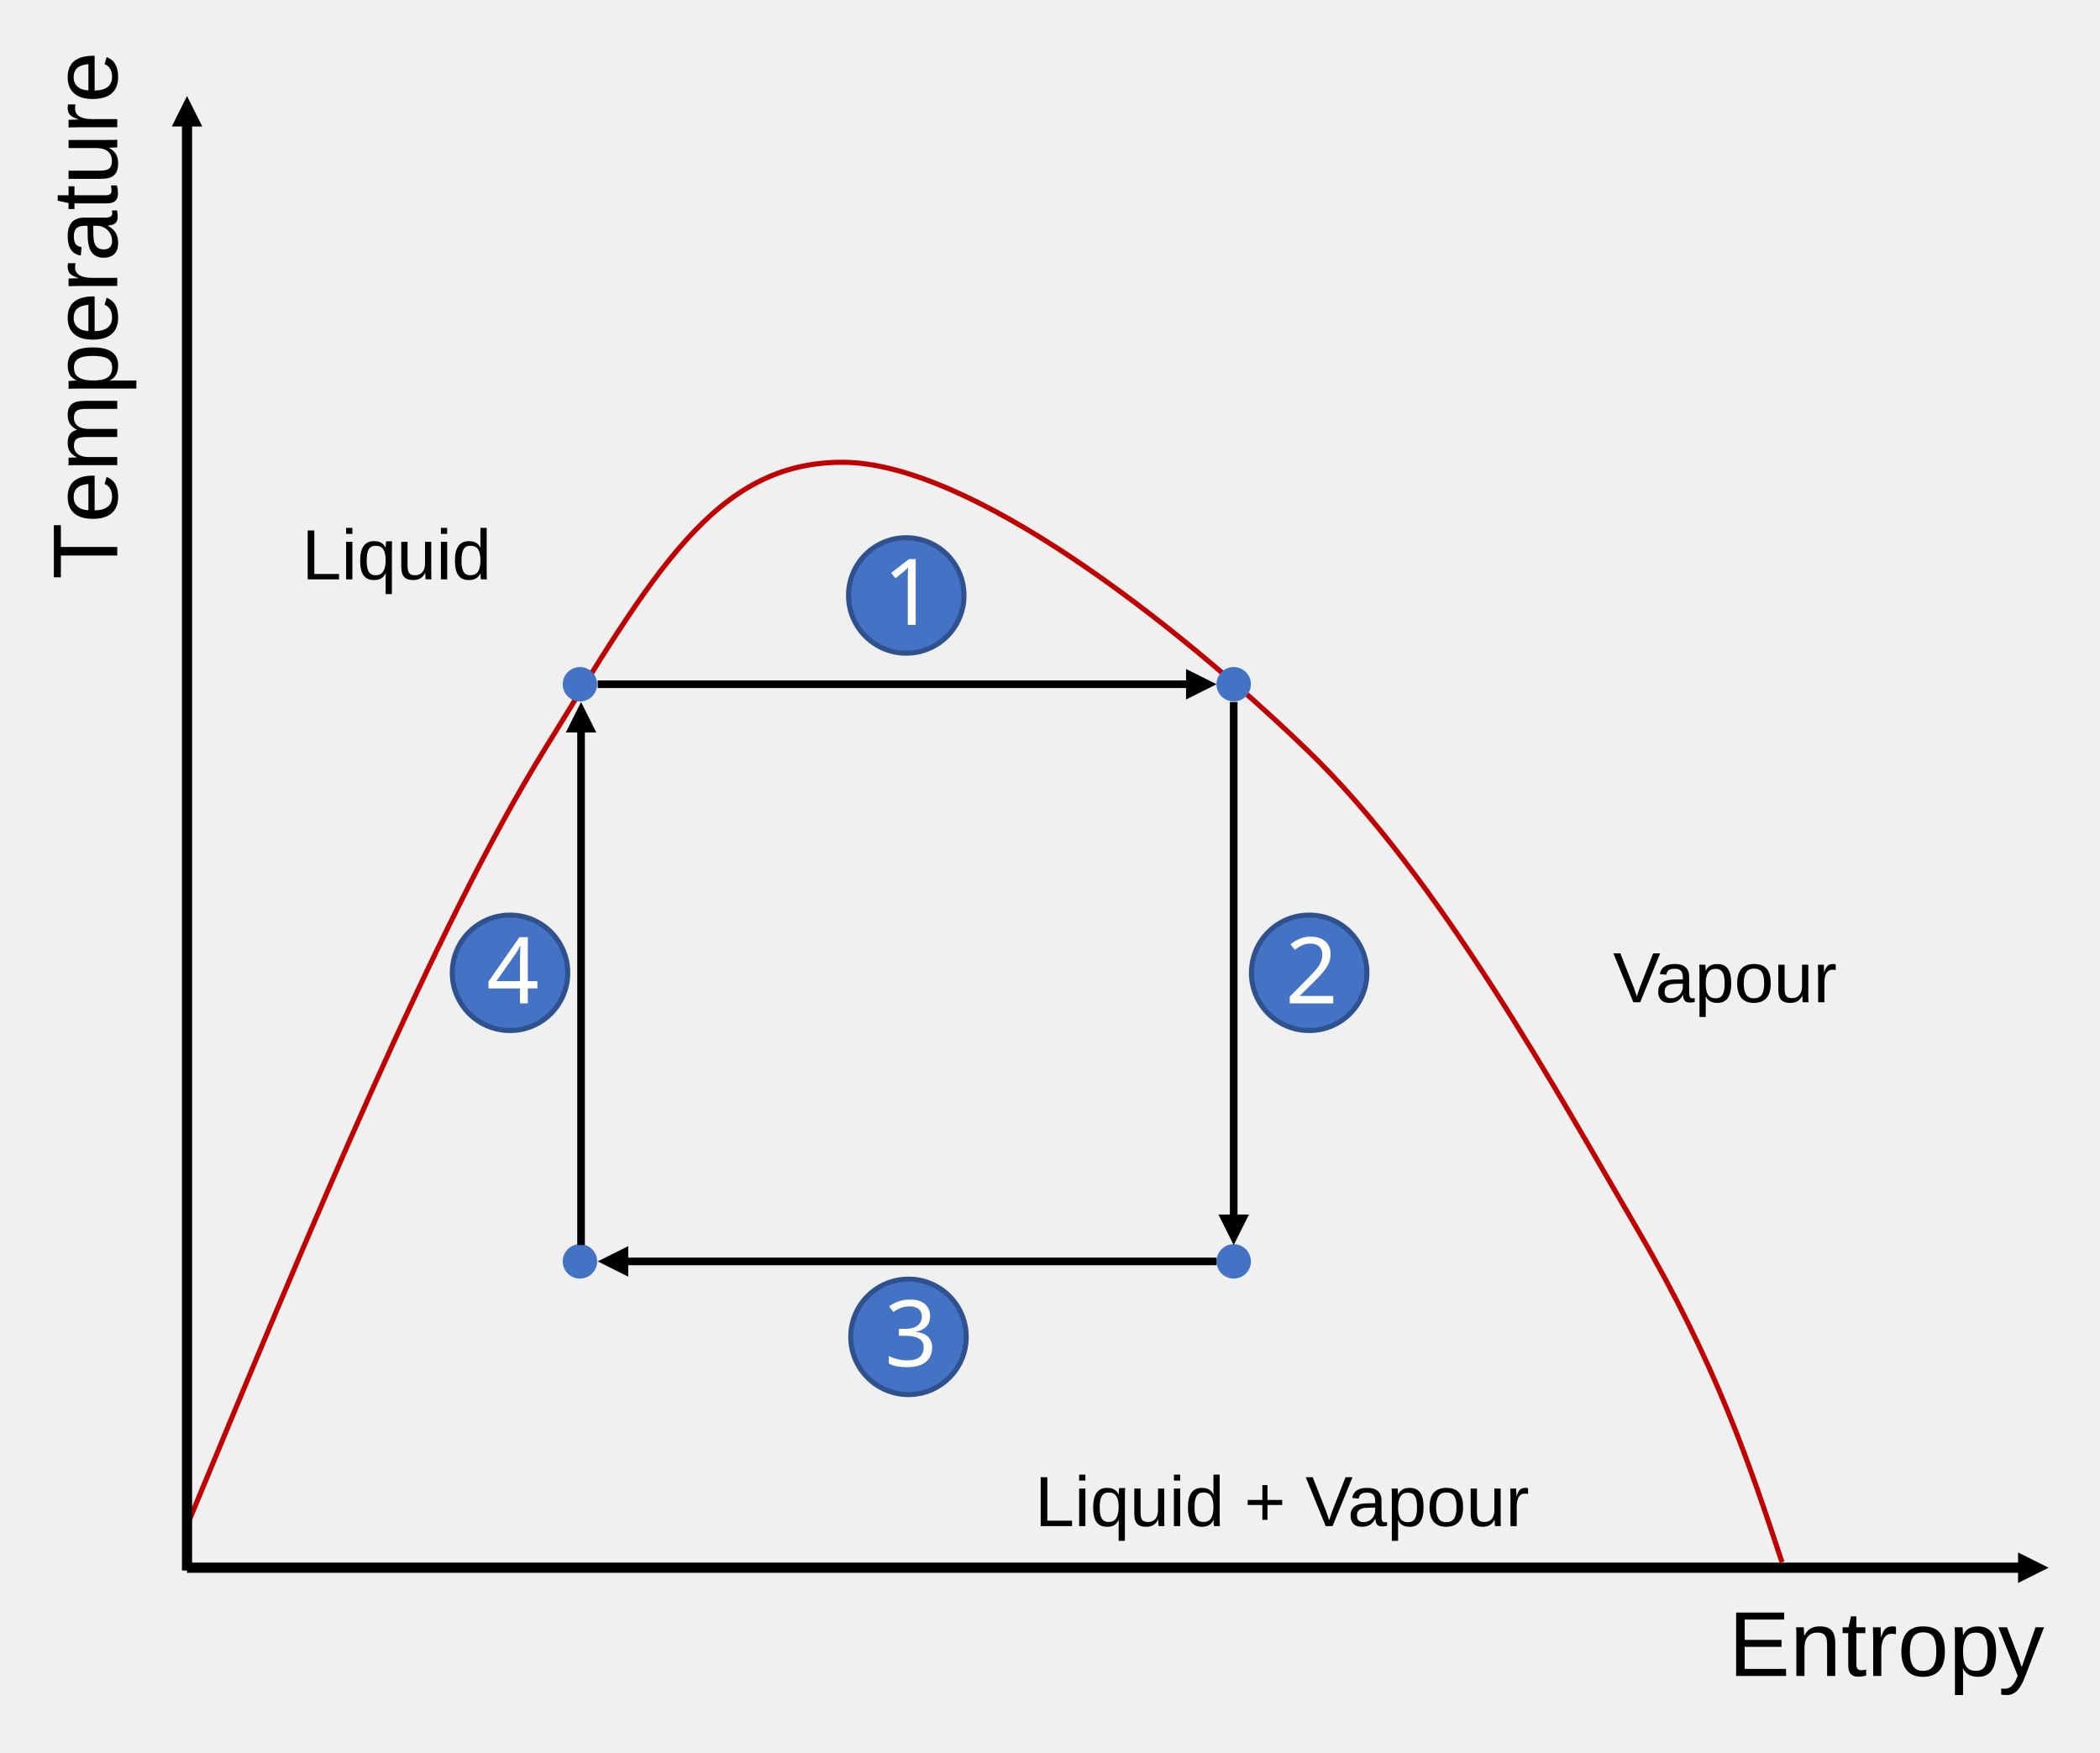
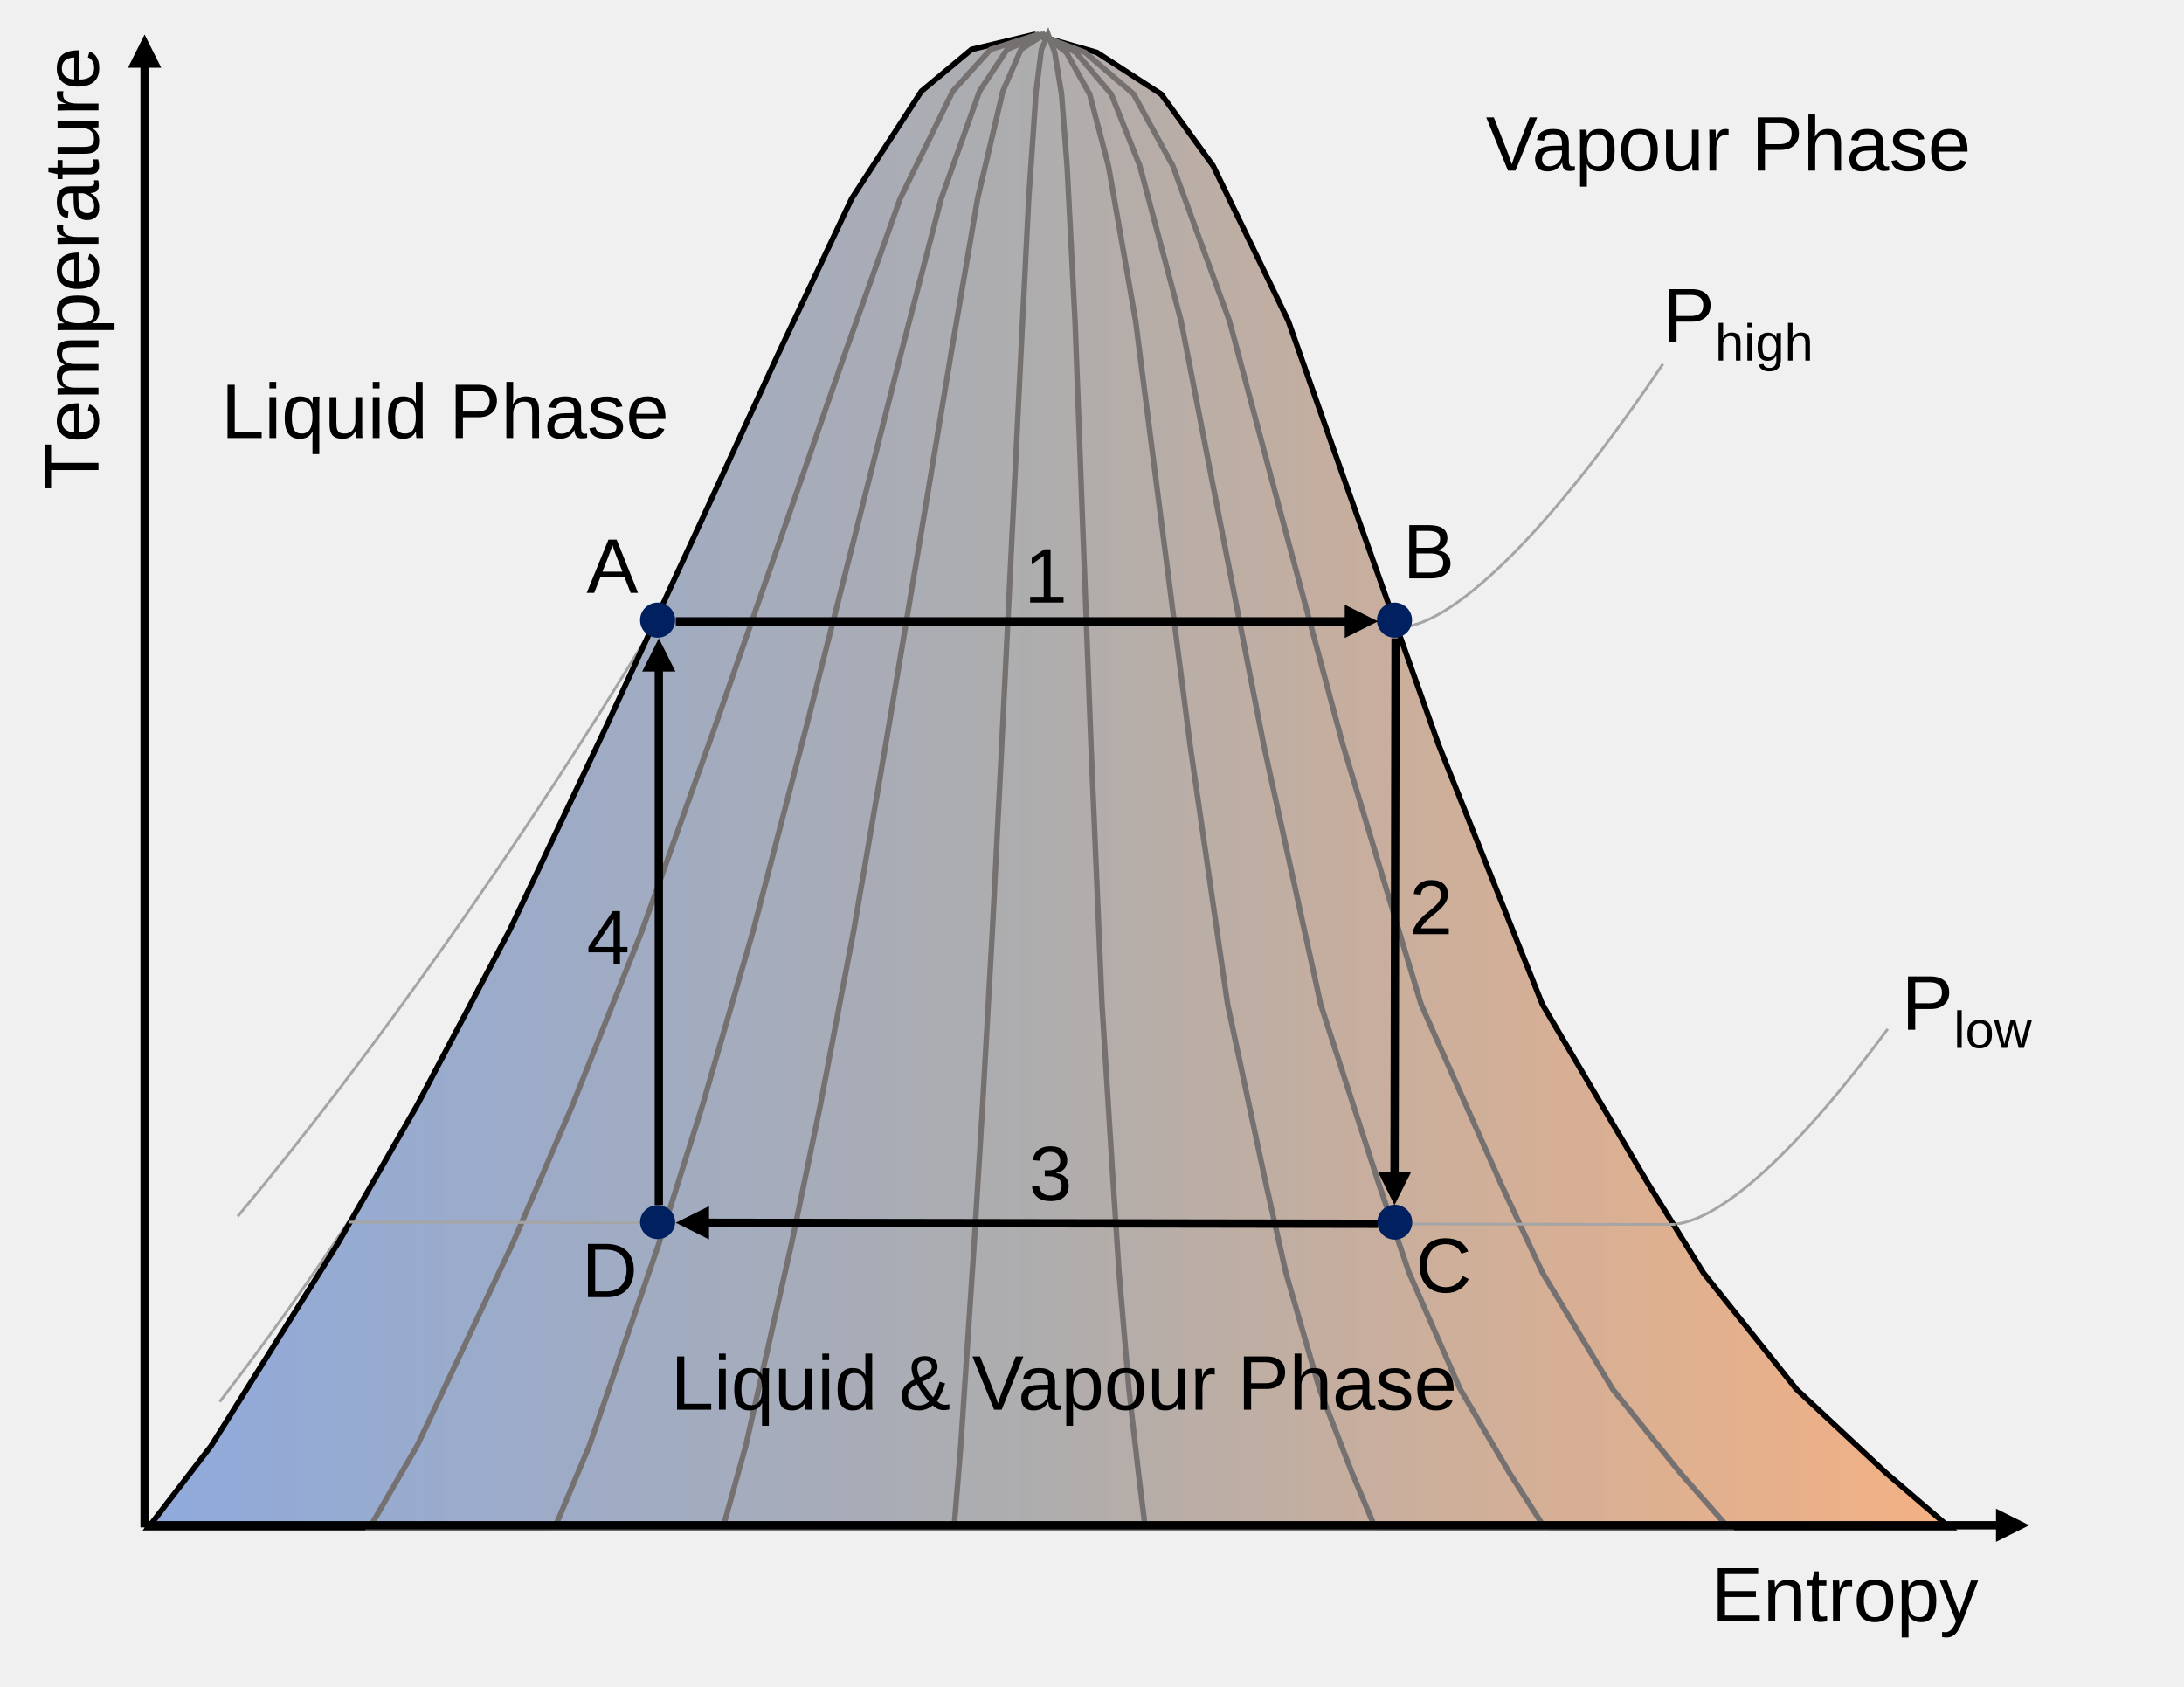
- <svg xmlns="http://www.w3.org/2000/svg" width="1892" height="1579" xml:space="preserve" overflow="hidden">
+ <svg xmlns="http://www.w3.org/2000/svg" width="1805" height="1394" xml:space="preserve" overflow="hidden">
  <defs>
    <clipPath id="clip0">
-       <rect x="1080" y="30" width="1892" height="1579" />
+       <rect x="1348" y="679" width="1805" height="1394" />
    </clipPath>
+     <linearGradient x1="1470.5" y1="1324.5" x2="2959.5" y2="1324.5" gradientUnits="userSpaceOnUse" spreadMethod="reflect" id="fill1">
+       <stop offset="0" stop-color="#8FAADC" />
+       <stop offset="0.5" stop-color="#AFADAD" />
+       <stop offset="1" stop-color="#F4B183" />
+     </linearGradient>
  </defs>
-   <g clip-path="url(#clip0)" transform="translate(-1080 -30)">
-     <path d="M1248.5 1404.59C1360.11 1135.2 1471.72 865.816 1570.09 706.135 1668.47 546.453 1724.11 446.5 1838.77 446.5 1953.43 446.5 2138.65 590.945 2258.06 706.135 2377.47 821.325 2483.99 1015.75 2555.23 1137.64 2626.47 1259.53 2655.99 1348.52 2685.5 1437.5" stroke="#C00000" stroke-width="4.583" stroke-miterlimit="8" fill="none" fill-rule="evenodd" />
-     <path d="M4.583-1.24507e-06 4.584 1305.6-4.583 1305.6-4.583 1.24507e-06ZM13.75 1301.01 0 1328.51-13.75 1301.01Z" transform="matrix(1 0 0 -1 1248.5 1445.01)" />
-     <path d="M9.86233e-07-4.583 1654.26-4.583 1654.26 4.584-9.86233e-07 4.583ZM1649.68-13.75 1677.18 0 1649.68 13.75Z" transform="matrix(1 0 0 -1 1248.5 1442.5)" />
-     <text font-family="Arial,Arial_MSFontService,sans-serif" font-weight="400" font-size="83" transform="matrix(-1.83697e-16 -1 1 -1.83697e-16 1185.63 552)">T</text>
-     <text font-family="Arial,Arial_MSFontService,sans-serif" font-weight="400" font-size="83" transform="matrix(-1.83697e-16 -1 1 -1.83697e-16 1185.63 501)">emperature</text>
-     <text font-family="Arial,Arial_MSFontService,sans-serif" font-weight="400" font-size="83" transform="matrix(1 0 0 1 2637.34 1540)">Entrop</text>
-     <text font-family="Arial,Arial_MSFontService,sans-serif" font-weight="400" font-size="83" transform="matrix(1 0 0 1 2880.25 1540)">y</text>
-     <path d="M1587 1166.5C1587 1157.94 1593.94 1151 1602.5 1151 1611.06 1151 1618 1157.94 1618 1166.5 1618 1175.06 1611.06 1182 1602.5 1182 1593.94 1182 1587 1175.06 1587 1166.5Z" fill="#4472C4" fill-rule="evenodd" />
-     <path d="M1587 646.5C1587 637.94 1593.94 631 1602.5 631 1611.06 631 1618 637.94 1618 646.5 1618 655.06 1611.06 662 1602.5 662 1593.94 662 1587 655.06 1587 646.5Z" fill="#4472C4" fill-rule="evenodd" />
-     <path d="M2176 646.5C2176 637.94 2182.94 631 2191.5 631 2200.06 631 2207 637.94 2207 646.5 2207 655.06 2200.06 662 2191.5 662 2182.94 662 2176 655.06 2176 646.5Z" fill="#4472C4" fill-rule="evenodd" />
-     <path d="M2176 1166.5C2176 1157.94 2182.94 1151 2191.5 1151 2200.06 1151 2207 1157.94 2207 1166.5 2207 1175.06 2200.06 1182 2191.5 1182 2182.94 1182 2176 1175.06 2176 1166.5Z" fill="#4472C4" fill-rule="evenodd" />
-     <path d="M2.22493e-06-3.438 534.659-3.437 534.659 3.438-2.22493e-06 3.438ZM530.076-13.75 557.576 0 530.076 13.75Z" transform="matrix(-1 0 0 1 2176.08 1166.5)" />
-     <path d="M3.438-2.53547e-06 3.438 466.369-3.437 466.369-3.438 2.53547e-06ZM13.75 461.786 0 489.286-13.75 461.786Z" transform="matrix(1 0 0 -1 1603.5 1151.79)" />
-     <path d="M4.44986e-06-3.438 534.659-3.437 534.659 3.438-4.44986e-06 3.438ZM530.076-13.749 557.576 0.001 530.076 13.751Z" transform="matrix(1 0 0 -1 1618.5 646.501)" />
-     <path d="M2194.94 662.5 2194.94 1128.87 2188.06 1128.87 2188.06 662.5ZM2205.25 1124.29 2191.5 1151.79 2177.75 1124.29Z" />
-     <path d="M1844.5 566.5C1844.5 537.781 1867.78 514.5 1896.5 514.5 1925.22 514.5 1948.5 537.781 1948.5 566.5 1948.5 595.219 1925.22 618.5 1896.5 618.5 1867.78 618.5 1844.5 595.219 1844.5 566.5Z" stroke="#2F528F" stroke-width="4.583" stroke-miterlimit="8" fill="#4472C4" fill-rule="evenodd" />
-     <text fill="#FFFFFF" font-family="Calibri,Calibri_MSFontService,sans-serif" font-weight="400" font-size="83" transform="matrix(1 0 0 1 1875.53 593)">1</text>
-     <path d="M1846.5 1234.5C1846.5 1205.78 1869.78 1182.5 1898.5 1182.5 1927.22 1182.5 1950.5 1205.78 1950.5 1234.5 1950.5 1263.22 1927.22 1286.5 1898.5 1286.5 1869.78 1286.5 1846.5 1263.22 1846.5 1234.5Z" stroke="#2F528F" stroke-width="4.583" stroke-miterlimit="8" fill="#4472C4" fill-rule="evenodd" />
-     <text fill="#FFFFFF" font-family="Calibri,Calibri_MSFontService,sans-serif" font-weight="400" font-size="83" transform="matrix(1 0 0 1 1877.07 1261)">3</text>
-     <path d="M2207.5 906.5C2207.5 877.781 2230.78 854.5 2259.5 854.5 2288.22 854.5 2311.5 877.781 2311.5 906.5 2311.5 935.219 2288.22 958.5 2259.5 958.5 2230.78 958.5 2207.5 935.219 2207.5 906.5Z" stroke="#2F528F" stroke-width="4.583" stroke-miterlimit="8" fill="#4472C4" fill-rule="evenodd" />
-     <text fill="#FFFFFF" font-family="Calibri,Calibri_MSFontService,sans-serif" font-weight="400" font-size="83" transform="matrix(1 0 0 1 2238.04 934)">2</text>
-     <path d="M1487.5 906.5C1487.5 877.781 1510.78 854.5 1539.5 854.5 1568.22 854.5 1591.5 877.781 1591.5 906.5 1591.5 935.219 1568.22 958.5 1539.5 958.5 1510.78 958.5 1487.5 935.219 1487.5 906.5Z" stroke="#2F528F" stroke-width="4.583" stroke-miterlimit="8" fill="#4472C4" fill-rule="evenodd" />
-     <text fill="#FFFFFF" font-family="Calibri,Calibri_MSFontService,sans-serif" font-weight="400" font-size="83" transform="matrix(1 0 0 1 1518.35 934)">4</text>
-     <text font-family="Arial,Arial_MSFontService,sans-serif" font-weight="400" font-size="64" transform="matrix(1 0 0 1 2012.38 1405)">Liquid + Vapour</text>
-     <text font-family="Arial,Arial_MSFontService,sans-serif" font-weight="400" font-size="64" transform="matrix(1 0 0 1 2533.31 933)">Vapour</text>
-     <text font-family="Arial,Arial_MSFontService,sans-serif" font-weight="400" font-size="64" transform="matrix(1 0 0 1 1351.97 552)">Liquid</text>
+   <g clip-path="url(#clip0)" transform="translate(-1348 -679)">
+     <path d="M244.483 388.589C248.847 447.433 251.072 509.122 251.072 571.227" stroke="#A5A5A5" stroke-width="2.292" stroke-miterlimit="8" fill="none" fill-rule="evenodd" transform="matrix(0.833926 0.551876 0.551876 -0.833926 1111.26 2026.56)" />
+     <path d="M143.228 5.701C182.449 31.106 216.733 139.264 235.718 297.484" stroke="#A5A5A5" stroke-width="2.292" stroke-miterlimit="8" fill="none" fill-rule="evenodd" transform="matrix(0.890247 0.455478 0.455478 -0.890247 2377.03 1137.24)" />
+     <path d="M143.228 5.701C176.285 27.114 206.106 107.571 226.095 229.279" stroke="#A5A5A5" stroke-width="2.292" stroke-miterlimit="8" fill="none" fill-rule="evenodd" transform="matrix(0.890247 0.455478 0.455478 -0.890247 2602.43 1630.51)" />
+     <path d="M230.087 335.321C249.348 508.698 255.716 722.123 247.671 924.658" stroke="#A5A5A5" stroke-width="2.292" stroke-miterlimit="8" fill="none" fill-rule="evenodd" transform="matrix(0.833926 0.551876 0.551876 -0.833926 1167.55 1836.92)" />
+     <path d="M2202.71 707.5 2254.47 722.297 2307.71 756.823 2350.6 816.011 2412.72 944.251 2461.52 1082.36 2536.94 1294.45 2622.72 1509 2709.97 1656.97 2755.82 1730.96 2832.72 1827.14 2906.67 1896.19 2959.5 1941.5 1470.5 1941.5 1522.42 1873.99 1627.42 1706.3 1692.49 1592.85 1769.4 1447.35 1847.78 1282.12 1927.64 1109.48 1991.23 971.38 2051.87 843.139 2109.54 754.357 2150.95 719.831 2202.71 707.5Z" stroke="#000000" stroke-width="4.583" stroke-miterlimit="8" fill="url(#fill1)" fill-rule="evenodd" />
+     <path d="M2205.73 707.5 2244.77 722.297 2284.92 756.823 2317.27 816.011 2364.12 944.251 2400.92 1082.36 2457.81 1294.45 2522.5 1509 2588.31 1656.97 2622.88 1730.96 2680.88 1827.14 2736.65 1896.19 2776.5 1941.5 1653.5 1941.5 1692.66 1873.99 1771.85 1706.3 1820.93 1592.85 1878.93 1447.35 1938.04 1282.12 1998.27 1109.48 2046.23 971.38 2091.96 843.139 2135.46 754.357 2166.69 719.831 2205.73 707.5Z" stroke="#767171" stroke-width="4.583" stroke-miterlimit="8" fill="none" fill-rule="evenodd" />
+     <path d="M2208.75 707.5 2237.19 722.297 2266.43 756.823 2289.99 816.011 2324.12 944.251 2350.93 1082.36 2392.36 1294.45 2439.49 1509 2487.42 1656.97 2512.61 1730.96 2554.85 1827.14 2595.48 1896.19 2624.5 1941.5 1806.5 1941.5 1835.02 1873.99 1892.71 1706.3 1928.46 1592.85 1970.7 1447.35 2013.76 1282.12 2057.63 1109.48 2092.57 971.38 2125.88 843.139 2157.57 754.357 2180.31 719.831 2208.75 707.5Z" stroke="#767171" stroke-width="4.583" stroke-miterlimit="8" fill="none" fill-rule="evenodd" />
+     <path d="M2210.55 707.5 2229.29 722.297 2248.56 756.823 2264.09 816.011 2286.57 944.251 2304.24 1082.36 2331.54 1294.45 2362.59 1509 2394.17 1656.97 2410.77 1730.96 2438.61 1827.14 2465.38 1896.19 2484.5 1941.5 1945.5 1941.5 1964.3 1873.99 2002.3 1706.3 2025.86 1592.85 2053.7 1447.35 2082.07 1282.12 2110.98 1109.48 2134 971.38 2155.95 843.139 2176.83 754.357 2191.82 719.831 2210.55 707.5Z" stroke="#767171" stroke-width="4.583" stroke-miterlimit="8" fill="none" fill-rule="evenodd" />
+     <path d="M2214.2 707.5 2219.69 722.297 2225.34 756.823 2229.89 816.011 2236.48 944.251 2241.66 1082.36 2249.66 1294.45 2258.76 1509 2268.02 1656.97 2272.89 1730.96 2281.05 1827.14 2288.89 1896.19 2294.5 1941.5 2136.5 1941.5 2142.01 1873.99 2153.15 1706.3 2160.06 1592.85 2168.22 1447.35 2176.53 1282.12 2185.01 1109.48 2191.76 971.38 2198.19 843.139 2204.31 754.357 2208.7 719.831 2214.2 707.5Z" stroke="#767171" stroke-width="4.583" stroke-miterlimit="8" fill="none" fill-rule="evenodd" />
+     <path d="M2732.66 1690.91 1636 1689" stroke="#A5A5A5" stroke-width="2.292" stroke-miterlimit="8" fill="none" fill-rule="evenodd" />
+     <path d="M3.438-1.00548e-06 3.438 1210.9-3.437 1210.9-3.438 1.00548e-06ZM13.75 1206.31 0 1233.81-13.75 1206.31Z" transform="matrix(1 0 0 -1 1467.5 1941.31)" />
+     <path d="M7.96451e-07-3.438 1534.7-3.437 1534.7 3.438-7.96451e-07 3.438ZM1530.12-13.75 1557.62 0 1530.12 13.75Z" transform="matrix(1 0 0 -1 1467.5 1939.5)" />
+     <text font-family="Arial,Arial_MSFontService,sans-serif" font-weight="400" font-size="64" transform="matrix(-1.83697e-16 -1 1 -1.83697e-16 1429.38 1084)">T</text>
+     <text font-family="Arial,Arial_MSFontService,sans-serif" font-weight="400" font-size="64" transform="matrix(-1.83697e-16 -1 1 -1.83697e-16 1429.38 1045)">emperature</text>
+     <text font-family="Arial,Arial_MSFontService,sans-serif" font-weight="400" font-size="64" transform="matrix(1 0 0 1 2762.41 2019)">Entropy</text>
+     <text font-family="Arial,Arial_MSFontService,sans-serif" font-weight="400" font-size="64" transform="matrix(1 0 0 1 2722.39 962)">P</text>
+     <text font-family="Arial,Arial_MSFontService,sans-serif" font-weight="400" font-size="43" transform="matrix(1 0 0 1 2765.35 977)">high</text>
+     <text font-family="Arial,Arial_MSFontService,sans-serif" font-weight="400" font-size="64" transform="matrix(1 0 0 1 2919.64 1530)">P</text>
+     <text font-family="Arial,Arial_MSFontService,sans-serif" font-weight="400" font-size="43" transform="matrix(1 0 0 1 2962.61 1545)">low</text>
+     <path d="M1877 1689C1877 1681.27 1883.49 1675 1891.5 1675 1899.51 1675 1906 1681.27 1906 1689 1906 1696.73 1899.51 1703 1891.5 1703 1883.49 1703 1877 1696.73 1877 1689Z" fill="#002060" fill-rule="evenodd" />
+     <path d="M2486.91 1693.83 1929.41 1692.97 1929.42 1686.1 2486.92 1686.96ZM1933.98 1703.29 1906.5 1689.5 1934.02 1675.79Z" />
+     <text font-family="Arial,Arial_MSFontService,sans-serif" font-weight="400" font-size="64" transform="matrix(1 0 0 1 1530.78 1041)">Liquid Phase</text>
+     <text font-family="Arial,Arial_MSFontService,sans-serif" font-weight="400" font-size="64" transform="matrix(1 0 0 1 1902.33 1844)">Liquid &amp; Vapour Phase</text>
+     <text font-family="Arial,Arial_MSFontService,sans-serif" font-weight="400" font-size="64" transform="matrix(1 0 0 1 2576.04 820)">Vapour Phase</text>
+     <text font-family="Arial,Arial_MSFontService,sans-serif" font-weight="400" font-size="64" transform="matrix(1 0 0 1 2518.05 1747)">C</text>
+     <text font-family="Arial,Arial_MSFontService,sans-serif" font-weight="400" font-size="64" transform="matrix(1 0 0 1 1828.68 1751)">D</text>
+     <path d="M2486 1191.5C2486 1183.49 2492.49 1177 2500.5 1177 2508.51 1177 2515 1183.49 2515 1191.5 2515 1199.51 2508.51 1206 2500.5 1206 2492.49 1206 2486 1199.51 2486 1191.5Z" fill="#002060" fill-rule="evenodd" />
+     <path d="M1877 1191.5C1877 1183.49 1883.49 1177 1891.5 1177 1899.51 1177 1906 1183.49 1906 1191.5 1906 1199.51 1899.51 1206 1891.5 1206 1883.49 1206 1877 1199.51 1877 1191.5Z" fill="#002060" fill-rule="evenodd" />
+     <path d="M2489.95 1679.5C2495.22 1673.53 2504.33 1672.96 2510.3 1678.24 2516.27 1683.51 2516.84 1692.62 2511.57 1698.59 2506.3 1704.56 2497.19 1705.13 2491.22 1699.86 2485.24 1694.59 2484.68 1685.48 2489.95 1679.5Z" fill="#002060" fill-rule="evenodd" />
+     <text font-family="Arial,Arial_MSFontService,sans-serif" font-weight="400" font-size="64" transform="matrix(1 0 0 1 1832.76 1169)">A</text>
+     <text font-family="Arial,Arial_MSFontService,sans-serif" font-weight="400" font-size="64" transform="matrix(1 0 0 1 2507.47 1157)">B</text>
+     <text font-family="Arial,Arial_MSFontService,sans-serif" font-weight="400" font-size="64" transform="matrix(1 0 0 1 2194.51 1177)">1</text>
+     <text font-family="Arial,Arial_MSFontService,sans-serif" font-weight="400" font-size="64" transform="matrix(1 0 0 1 2512.99 1451)">2</text>
+     <text font-family="Arial,Arial_MSFontService,sans-serif" font-weight="400" font-size="64" transform="matrix(1 0 0 1 2198.47 1671)">3</text>
+     <path d="M1906.5 1189.06 2463.97 1189.06 2463.97 1195.94 1906.5 1195.94ZM2459.39 1178.75 2486.89 1192.5 2459.39 1206.25Z" />
+     <path d="M3.438-2.6485e-06 3.438 445.488-3.437 445.488-3.438 2.6485e-06ZM13.75 440.904 0 468.404-13.75 440.904Z" transform="matrix(1 0 0 -1 1892.5 1674.9)" />
+     <path d="M3.437-0.007 4.291 445.509-2.584 445.522-3.437 0.007ZM14.595 440.906 0.897 468.432-12.905 440.959Z" transform="matrix(-1 0 0 1 2501.4 1206.5)" />
+     <text font-family="Arial,Arial_MSFontService,sans-serif" font-weight="400" font-size="64" transform="matrix(1 0 0 1 1832.85 1476)">4</text>
  </g>
</svg>
